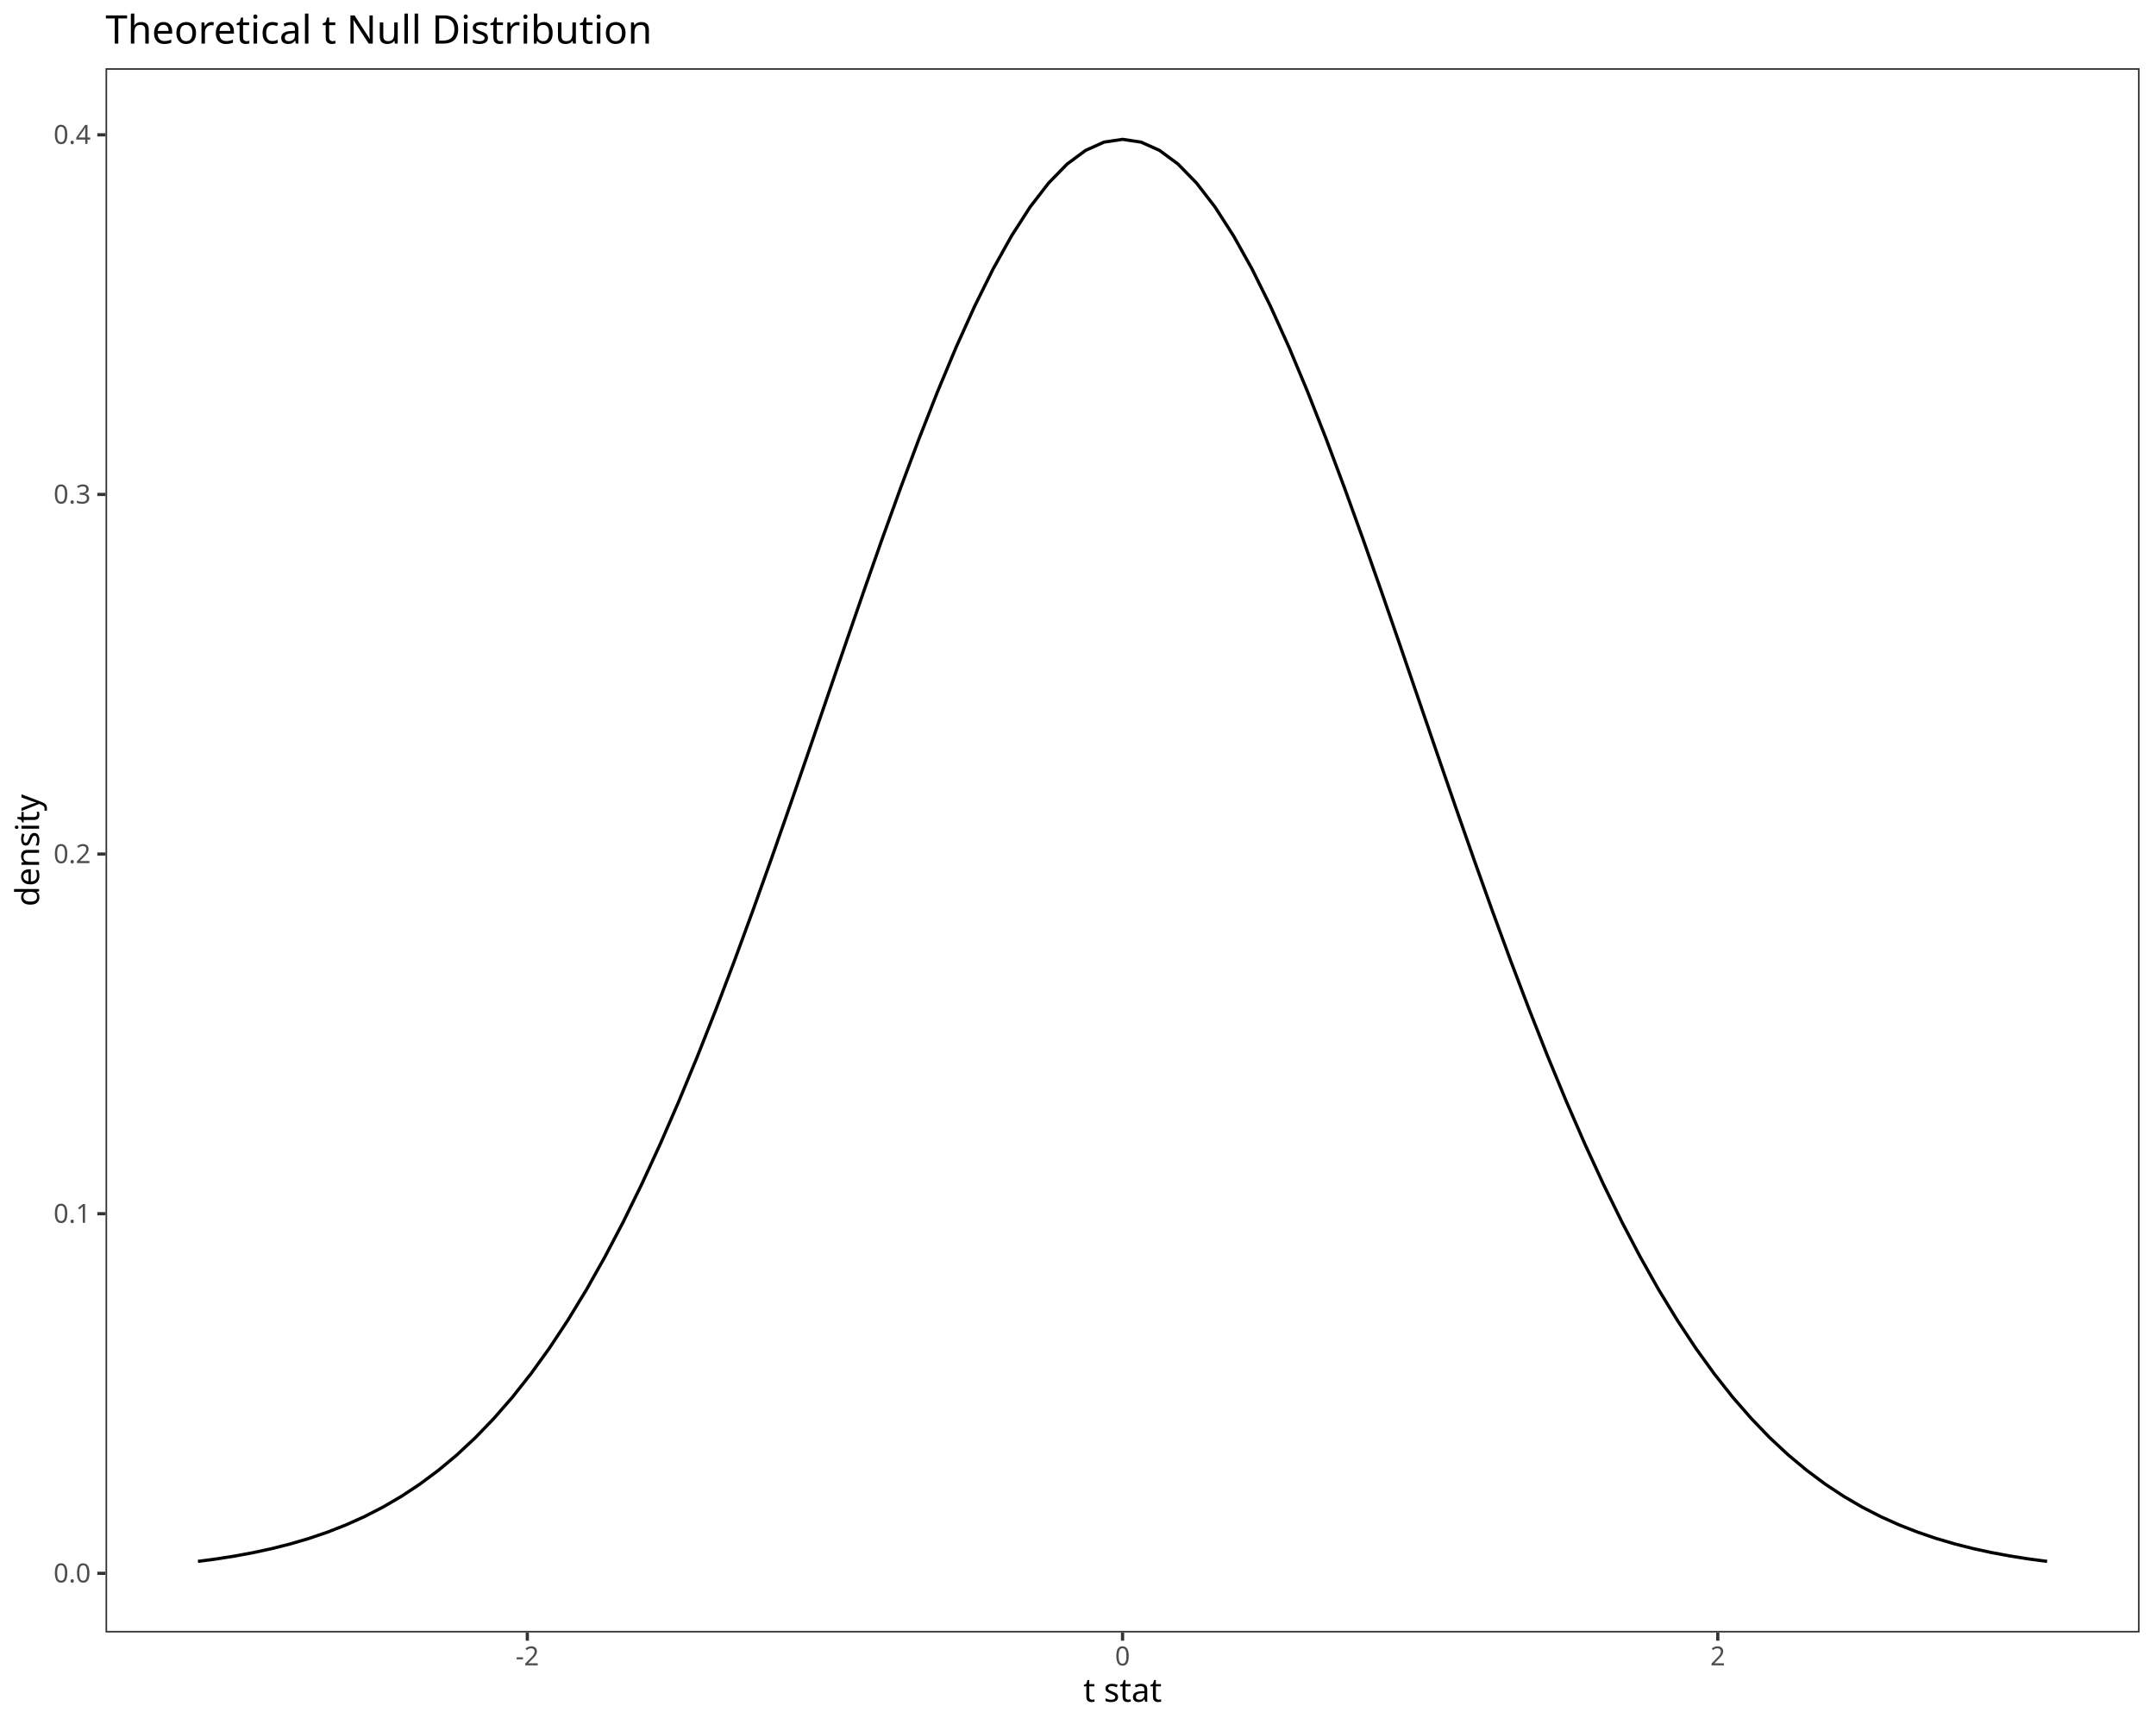
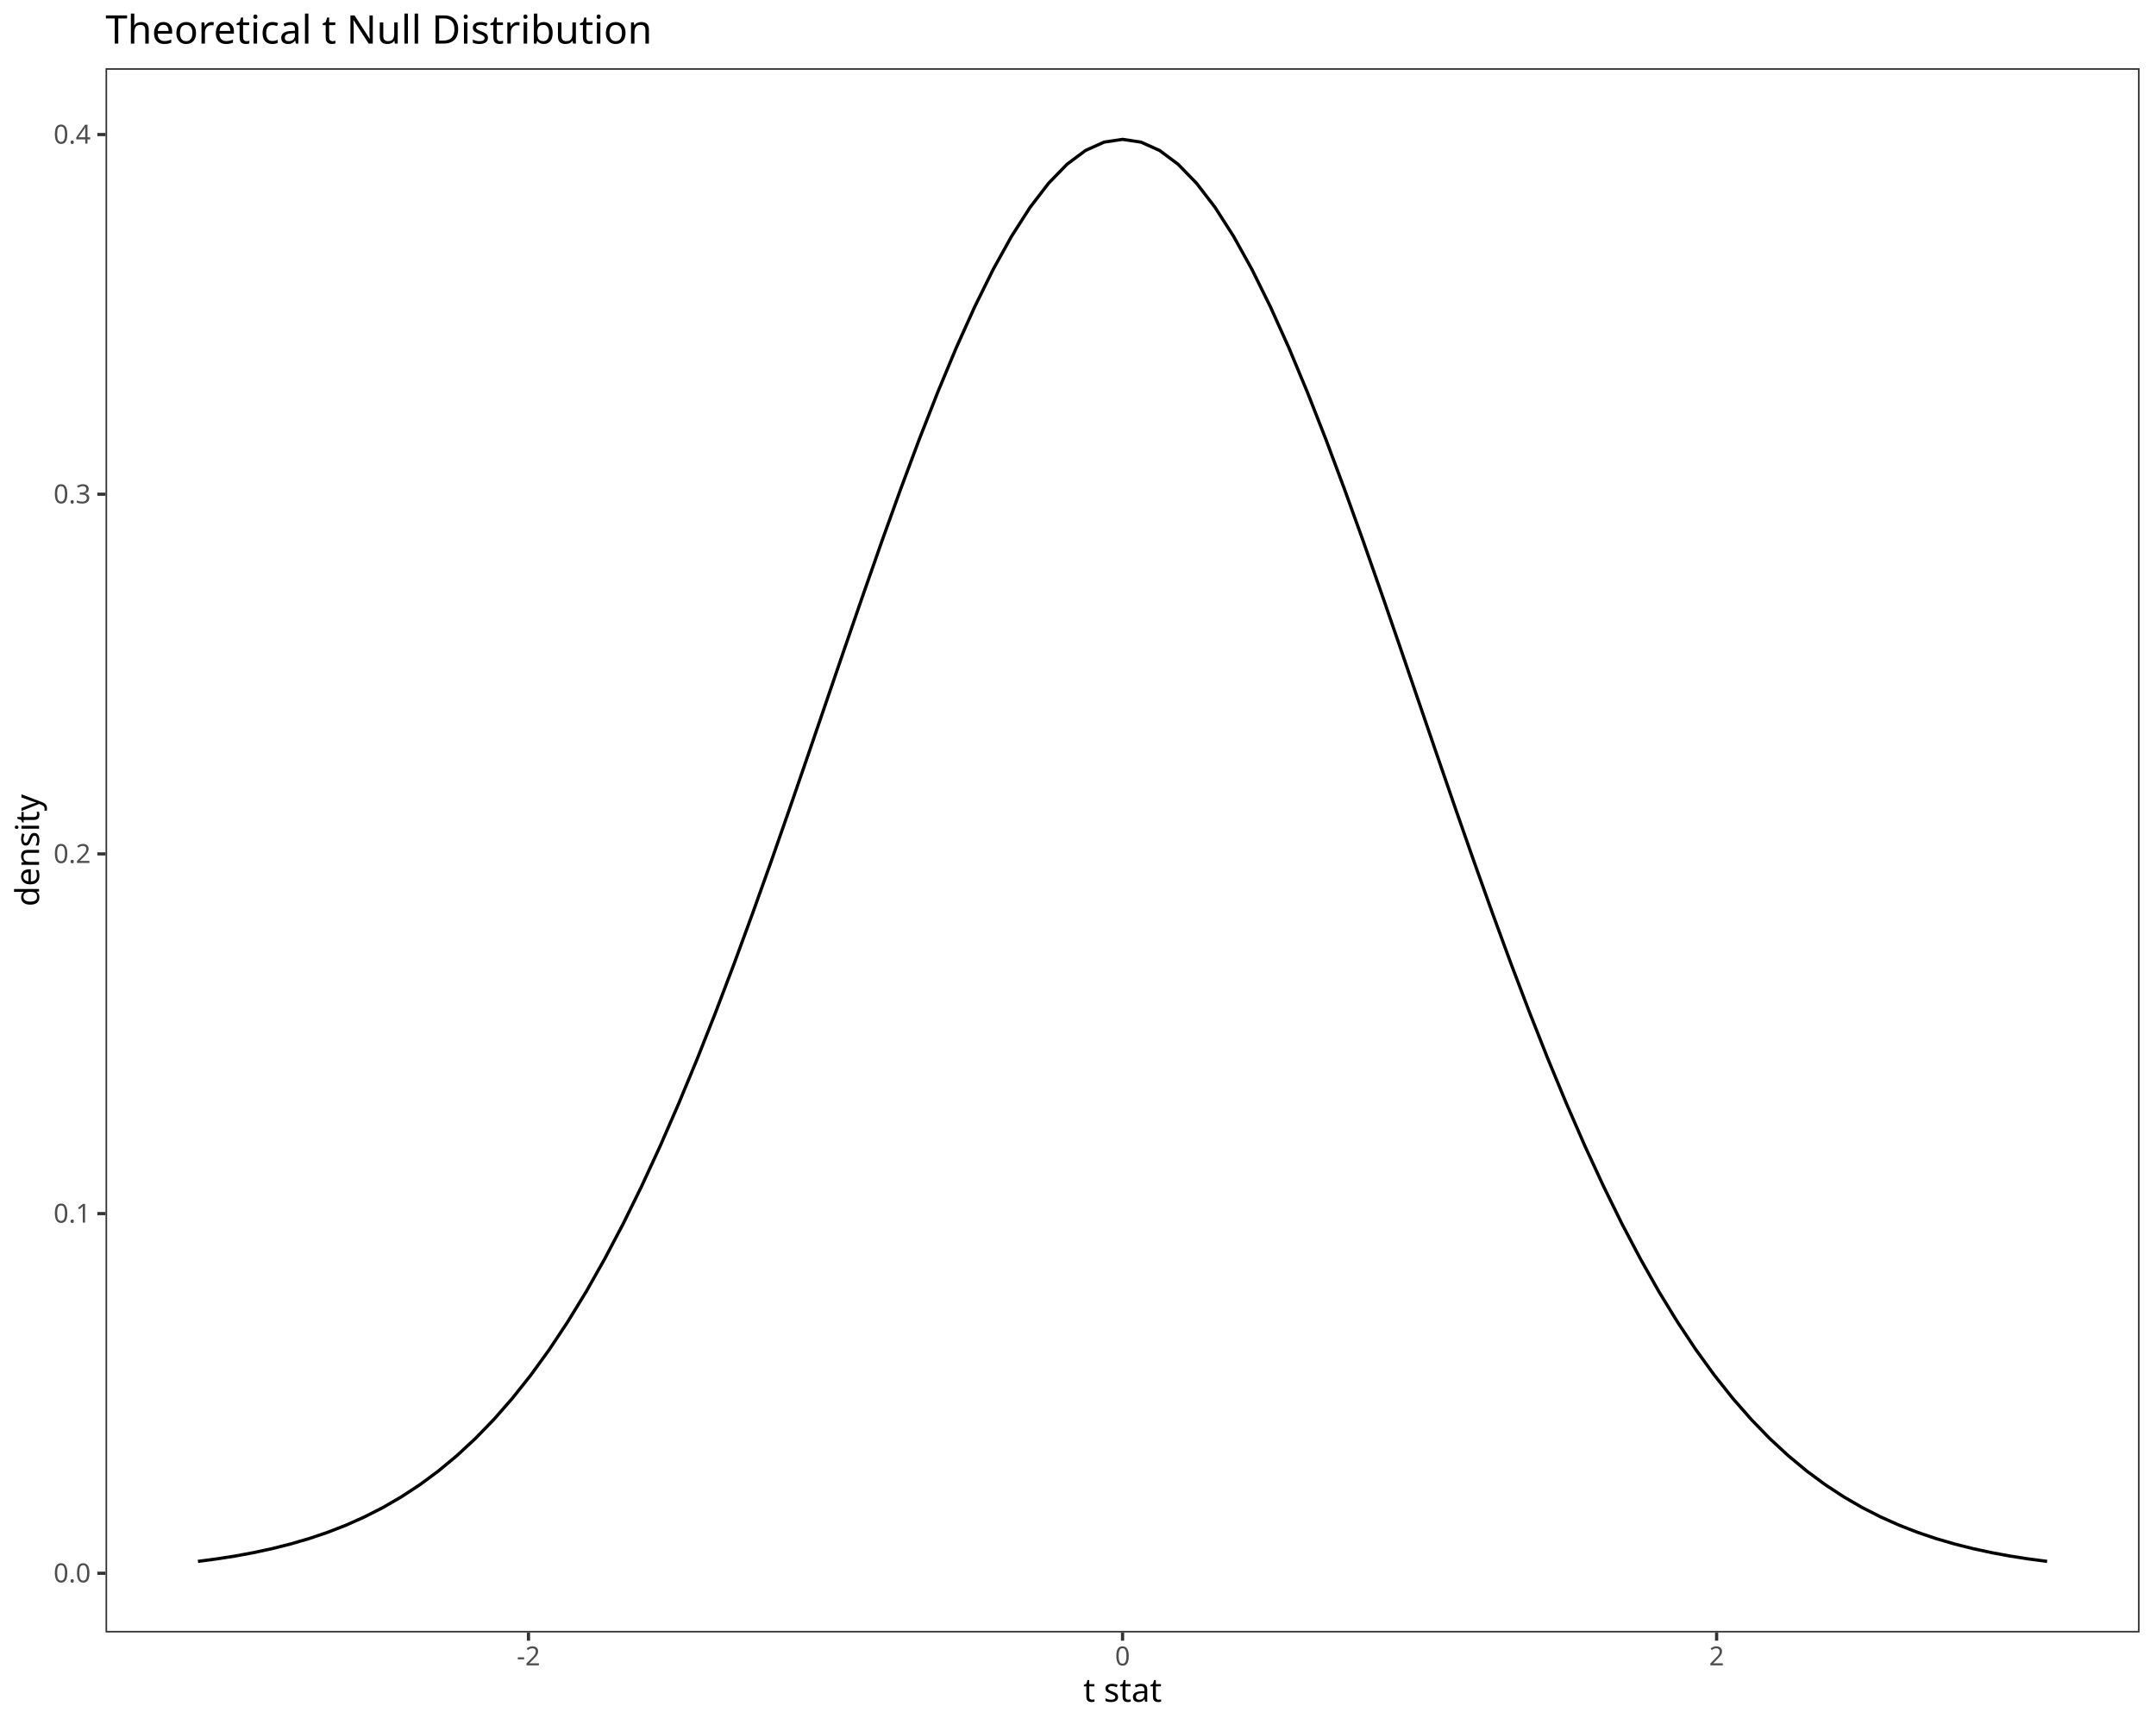
<svg xmlns="http://www.w3.org/2000/svg" class="svglite" data-engine-version="2.0" width="720.00pt" height="576.00pt" viewBox="0 0 720.00 576.00">
  <defs>
    <style type="text/css">
    .svglite line, .svglite polyline, .svglite polygon, .svglite path, .svglite rect, .svglite circle {
      fill: none;
      stroke: #000000;
      stroke-linecap: round;
      stroke-linejoin: round;
      stroke-miterlimit: 10.00;
    }
  </style>
  </defs>
  <rect width="100%" height="100%" style="stroke: none; fill: #FFFFFF;" />
  <defs>
    <clipPath id="cpMC4wMHw3MjAuMDB8MC4wMHw1NzYuMDA=">
      <rect x="0.00" y="0.00" width="720.00" height="576.00" />
    </clipPath>
  </defs>
  <g clip-path="url(#cpMC4wMHw3MjAuMDB8MC4wMHw1NzYuMDA=)">
    <rect x="0.00" y="0.00" width="720.00" height="576.00" style="stroke-width: 1.07; stroke: #FFFFFF; fill: #FFFFFF;" />
  </g>
  <defs>
    <clipPath id="cpMzUuMjR8NzE0LjUyfDIyLjc4fDU0NS4xMQ==">
      <rect x="35.24" y="22.78" width="679.28" height="522.33" />
    </clipPath>
  </defs>
  <g clip-path="url(#cpMzUuMjR8NzE0LjUyfDIyLjc4fDU0NS4xMQ==)">
    <rect x="35.24" y="22.78" width="679.28" height="522.33" style="stroke-width: 1.07; stroke: none; fill: #FFFFFF;" />
-     <polyline points="66.11,521.37 72.29,520.55 78.47,519.57 84.64,518.43 90.82,517.09 96.99,515.53 103.17,513.71 109.34,511.61 115.52,509.19 121.69,506.42 127.87,503.25 134.04,499.65 140.22,495.57 146.39,490.97 152.57,485.82 158.74,480.06 164.92,473.65 171.09,466.57 177.27,458.76 183.45,450.20 189.62,440.86 195.80,430.72 201.97,419.76 208.15,407.98 214.32,395.39 220.50,381.98 226.67,367.80 232.85,352.87 239.02,337.25 245.20,321.00 251.37,304.19 257.55,286.92 263.72,269.28 269.90,251.39 276.07,233.37 282.25,215.36 288.43,197.51 294.60,179.96 300.78,162.87 306.95,146.40 313.13,130.70 319.30,115.94 325.48,102.26 331.65,89.81 337.83,78.73 344.00,69.13 350.18,61.12 356.35,54.79 362.53,50.22 368.70,47.45 374.88,46.53 381.05,47.45 387.23,50.22 393.41,54.79 399.58,61.12 405.76,69.13 411.93,78.73 418.11,89.81 424.28,102.26 430.46,115.94 436.63,130.70 442.81,146.40 448.98,162.87 455.16,179.96 461.33,197.51 467.51,215.36 473.68,233.37 479.86,251.39 486.03,269.28 492.21,286.92 498.39,304.19 504.56,321.00 510.74,337.25 516.91,352.87 523.09,367.80 529.26,381.98 535.44,395.39 541.61,407.98 547.79,419.76 553.96,430.72 560.14,440.86 566.31,450.20 572.49,458.76 578.66,466.57 584.84,473.65 591.01,480.06 597.19,485.82 603.37,490.97 609.54,495.57 615.72,499.65 621.89,503.25 628.07,506.42 634.24,509.19 640.42,511.61 646.59,513.71 652.77,515.53 658.94,517.09 665.12,518.43 671.29,519.57 677.47,520.55 683.64,521.37 " style="stroke-width: 1.07; stroke-linecap: butt;" />
+     <polyline points="66.11,521.37 72.29,520.55 78.47,519.59 84.64,518.45 90.82,517.12 96.99,515.57 103.17,513.77 109.34,511.69 115.52,509.29 121.69,506.53 127.87,503.39 134.04,499.81 140.22,495.76 146.39,491.20 152.57,486.07 158.74,480.35 164.92,473.98 171.09,466.93 177.27,459.16 183.45,450.63 189.62,441.33 195.80,431.23 201.97,420.30 208.15,408.56 214.32,395.99 220.50,382.61 226.67,368.45 232.85,353.54 239.02,337.93 245.20,321.68 251.37,304.87 257.55,287.59 263.72,269.93 269.90,252.02 276.07,233.97 282.25,215.93 288.43,198.04 294.60,180.45 300.78,163.31 306.95,146.79 313.13,131.04 319.30,116.22 325.48,102.50 331.65,90.00 337.83,78.87 344.00,69.23 350.18,61.18 356.35,54.83 362.53,50.23 368.70,47.46 374.88,46.53 381.05,47.46 387.23,50.23 393.41,54.83 399.58,61.18 405.76,69.23 411.93,78.87 418.11,90.00 424.28,102.50 430.46,116.22 436.63,131.04 442.81,146.79 448.98,163.31 455.16,180.45 461.33,198.04 467.51,215.93 473.68,233.97 479.86,252.02 486.03,269.93 492.21,287.59 498.39,304.87 504.56,321.68 510.74,337.93 516.91,353.54 523.09,368.45 529.26,382.61 535.44,395.99 541.61,408.56 547.79,420.30 553.96,431.23 560.14,441.33 566.31,450.63 572.49,459.16 578.66,466.93 584.84,473.98 591.01,480.35 597.19,486.07 603.37,491.20 609.54,495.76 615.72,499.81 621.89,503.39 628.07,506.53 634.24,509.29 640.42,511.69 646.59,513.77 652.77,515.57 658.94,517.12 665.12,518.45 671.29,519.59 677.47,520.55 683.64,521.37 " style="stroke-width: 1.07; stroke-linecap: butt;" />
    <rect x="35.24" y="22.78" width="679.28" height="522.33" style="stroke-width: 1.07; stroke: #333333;" />
  </g>
  <g clip-path="url(#cpMC4wMHw3MjAuMDB8MC4wMHw1NzYuMDA=)">
-     <text x="30.31" y="528.38" text-anchor="end" style="font-size: 8.80px; fill: #4D4D4D; font-family: sans;" textLength="12.23px" lengthAdjust="spacingAndGlyphs">0.0</text>
-     <text x="30.31" y="408.30" text-anchor="end" style="font-size: 8.80px; fill: #4D4D4D; font-family: sans;" textLength="12.23px" lengthAdjust="spacingAndGlyphs">0.1</text>
-     <text x="30.31" y="288.21" text-anchor="end" style="font-size: 8.80px; fill: #4D4D4D; font-family: sans;" textLength="12.23px" lengthAdjust="spacingAndGlyphs">0.2</text>
-     <text x="30.31" y="168.13" text-anchor="end" style="font-size: 8.80px; fill: #4D4D4D; font-family: sans;" textLength="12.23px" lengthAdjust="spacingAndGlyphs">0.3</text>
-     <text x="30.31" y="48.04" text-anchor="end" style="font-size: 8.80px; fill: #4D4D4D; font-family: sans;" textLength="12.23px" lengthAdjust="spacingAndGlyphs">0.4</text>
-     <polyline points="32.50,525.35 35.24,525.35 " style="stroke-width: 1.07; stroke: #333333; stroke-linecap: butt;" />
-     <polyline points="32.50,405.27 35.24,405.27 " style="stroke-width: 1.07; stroke: #333333; stroke-linecap: butt;" />
-     <polyline points="32.50,285.18 35.24,285.18 " style="stroke-width: 1.07; stroke: #333333; stroke-linecap: butt;" />
-     <polyline points="32.50,165.10 35.24,165.10 " style="stroke-width: 1.07; stroke: #333333; stroke-linecap: butt;" />
-     <polyline points="32.50,45.02 35.24,45.02 " style="stroke-width: 1.07; stroke: #333333; stroke-linecap: butt;" />
-     <polyline points="176.10,547.85 176.10,545.11 " style="stroke-width: 1.07; stroke: #333333; stroke-linecap: butt;" />
+     <text x="30.31" y="528.36" text-anchor="end" style="font-size: 8.80px; fill: #4D4D4D; font-family: sans;" textLength="12.23px" lengthAdjust="spacingAndGlyphs">0.0</text>
+     <text x="30.31" y="408.26" text-anchor="end" style="font-size: 8.80px; fill: #4D4D4D; font-family: sans;" textLength="12.23px" lengthAdjust="spacingAndGlyphs">0.1</text>
+     <text x="30.31" y="288.16" text-anchor="end" style="font-size: 8.80px; fill: #4D4D4D; font-family: sans;" textLength="12.23px" lengthAdjust="spacingAndGlyphs">0.2</text>
+     <text x="30.31" y="168.06" text-anchor="end" style="font-size: 8.80px; fill: #4D4D4D; font-family: sans;" textLength="12.23px" lengthAdjust="spacingAndGlyphs">0.3</text>
+     <text x="30.31" y="47.96" text-anchor="end" style="font-size: 8.80px; fill: #4D4D4D; font-family: sans;" textLength="12.23px" lengthAdjust="spacingAndGlyphs">0.4</text>
+     <polyline points="32.50,525.33 35.24,525.33 " style="stroke-width: 1.07; stroke: #333333; stroke-linecap: butt;" />
+     <polyline points="32.50,405.23 35.24,405.23 " style="stroke-width: 1.07; stroke: #333333; stroke-linecap: butt;" />
+     <polyline points="32.50,285.13 35.24,285.13 " style="stroke-width: 1.07; stroke: #333333; stroke-linecap: butt;" />
+     <polyline points="32.50,165.03 35.24,165.03 " style="stroke-width: 1.07; stroke: #333333; stroke-linecap: butt;" />
+     <polyline points="32.50,44.93 35.24,44.93 " style="stroke-width: 1.07; stroke: #333333; stroke-linecap: butt;" />
+     <polyline points="176.49,547.85 176.49,545.11 " style="stroke-width: 1.07; stroke: #333333; stroke-linecap: butt;" />
    <polyline points="374.88,547.85 374.88,545.11 " style="stroke-width: 1.07; stroke: #333333; stroke-linecap: butt;" />
-     <polyline points="573.66,547.85 573.66,545.11 " style="stroke-width: 1.07; stroke: #333333; stroke-linecap: butt;" />
-     <text x="176.10" y="556.10" text-anchor="middle" style="font-size: 8.80px; fill: #4D4D4D; font-family: sans;" textLength="7.82px" lengthAdjust="spacingAndGlyphs">-2</text>
+     <polyline points="573.27,547.85 573.27,545.11 " style="stroke-width: 1.07; stroke: #333333; stroke-linecap: butt;" />
+     <text x="176.49" y="556.10" text-anchor="middle" style="font-size: 8.80px; fill: #4D4D4D; font-family: sans;" textLength="7.82px" lengthAdjust="spacingAndGlyphs">-2</text>
    <text x="374.88" y="556.10" text-anchor="middle" style="font-size: 8.80px; fill: #4D4D4D; font-family: sans;" textLength="4.89px" lengthAdjust="spacingAndGlyphs">0</text>
-     <text x="573.66" y="556.10" text-anchor="middle" style="font-size: 8.80px; fill: #4D4D4D; font-family: sans;" textLength="4.89px" lengthAdjust="spacingAndGlyphs">2</text>
+     <text x="573.27" y="556.10" text-anchor="middle" style="font-size: 8.80px; fill: #4D4D4D; font-family: sans;" textLength="4.89px" lengthAdjust="spacingAndGlyphs">2</text>
    <text x="374.88" y="568.24" text-anchor="middle" style="font-size: 11.00px; font-family: sans;" textLength="23.85px" lengthAdjust="spacingAndGlyphs">t stat</text>
    <text transform="translate(13.05,283.95) rotate(-90)" text-anchor="middle" style="font-size: 11.00px; font-family: sans;" textLength="34.86px" lengthAdjust="spacingAndGlyphs">density</text>
    <text x="35.24" y="14.56" style="font-size: 13.20px; font-family: sans;" textLength="168.74px" lengthAdjust="spacingAndGlyphs">Theoretical t Null Distribution</text>
  </g>
</svg>
